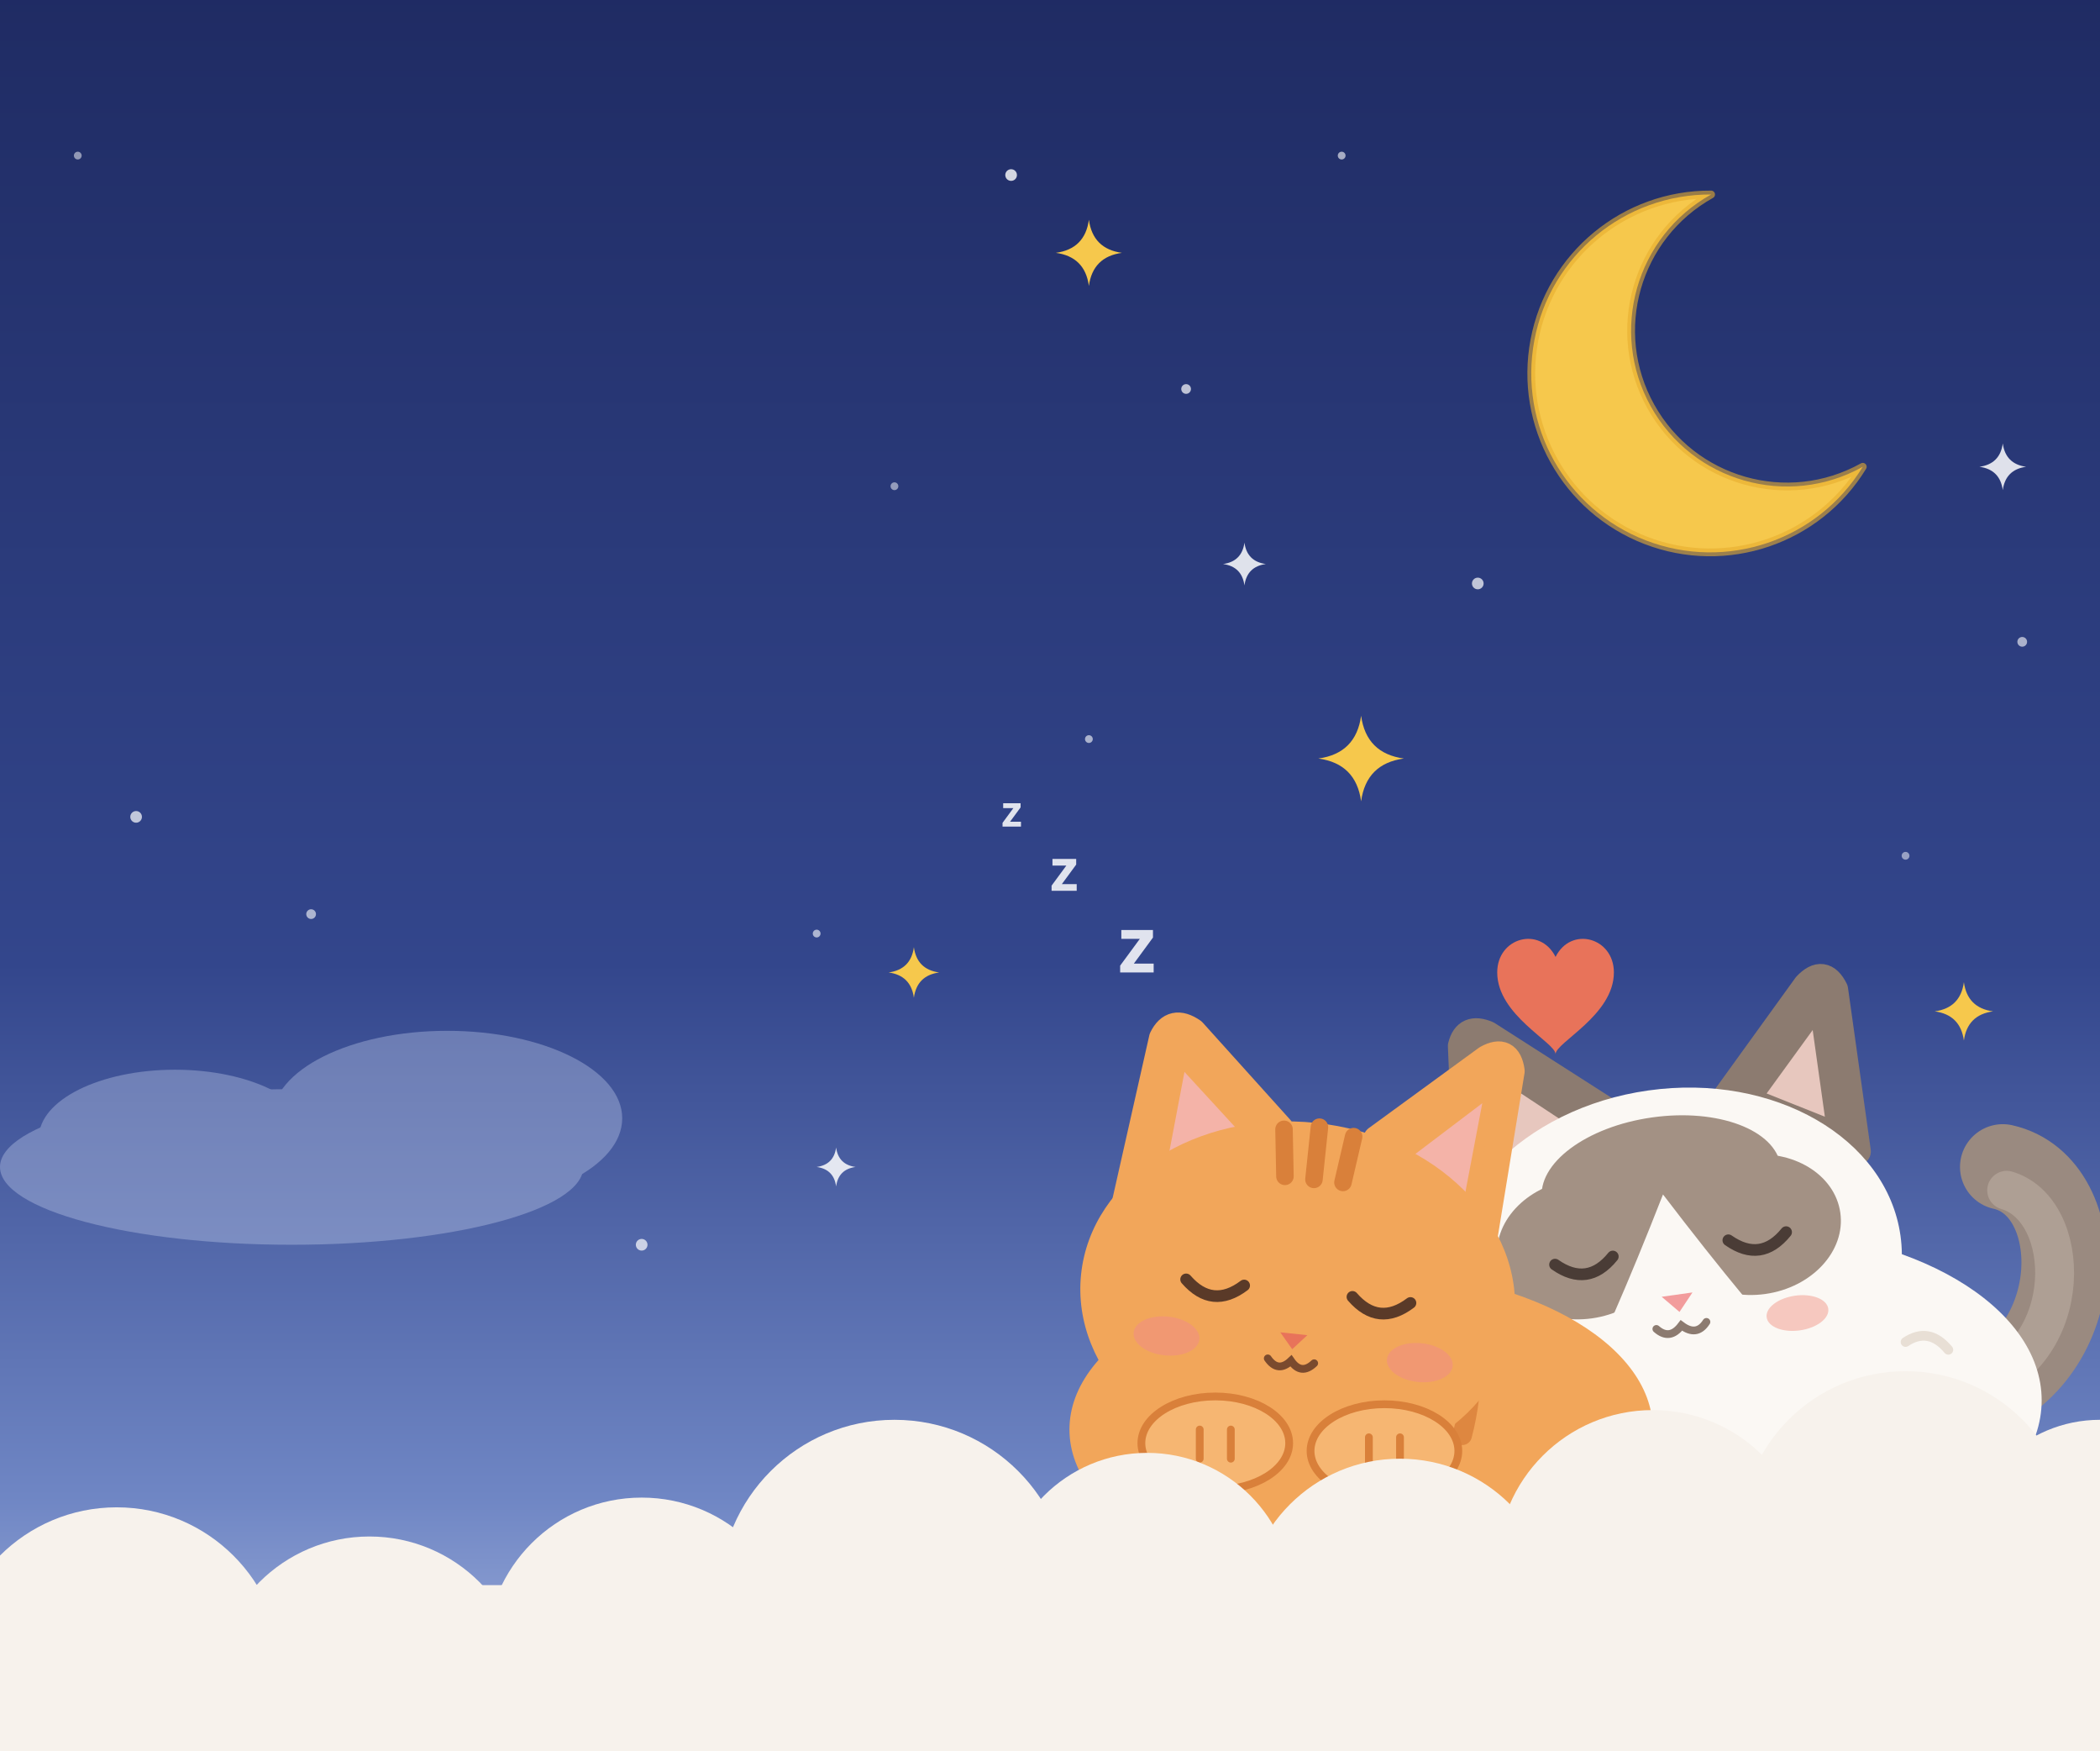
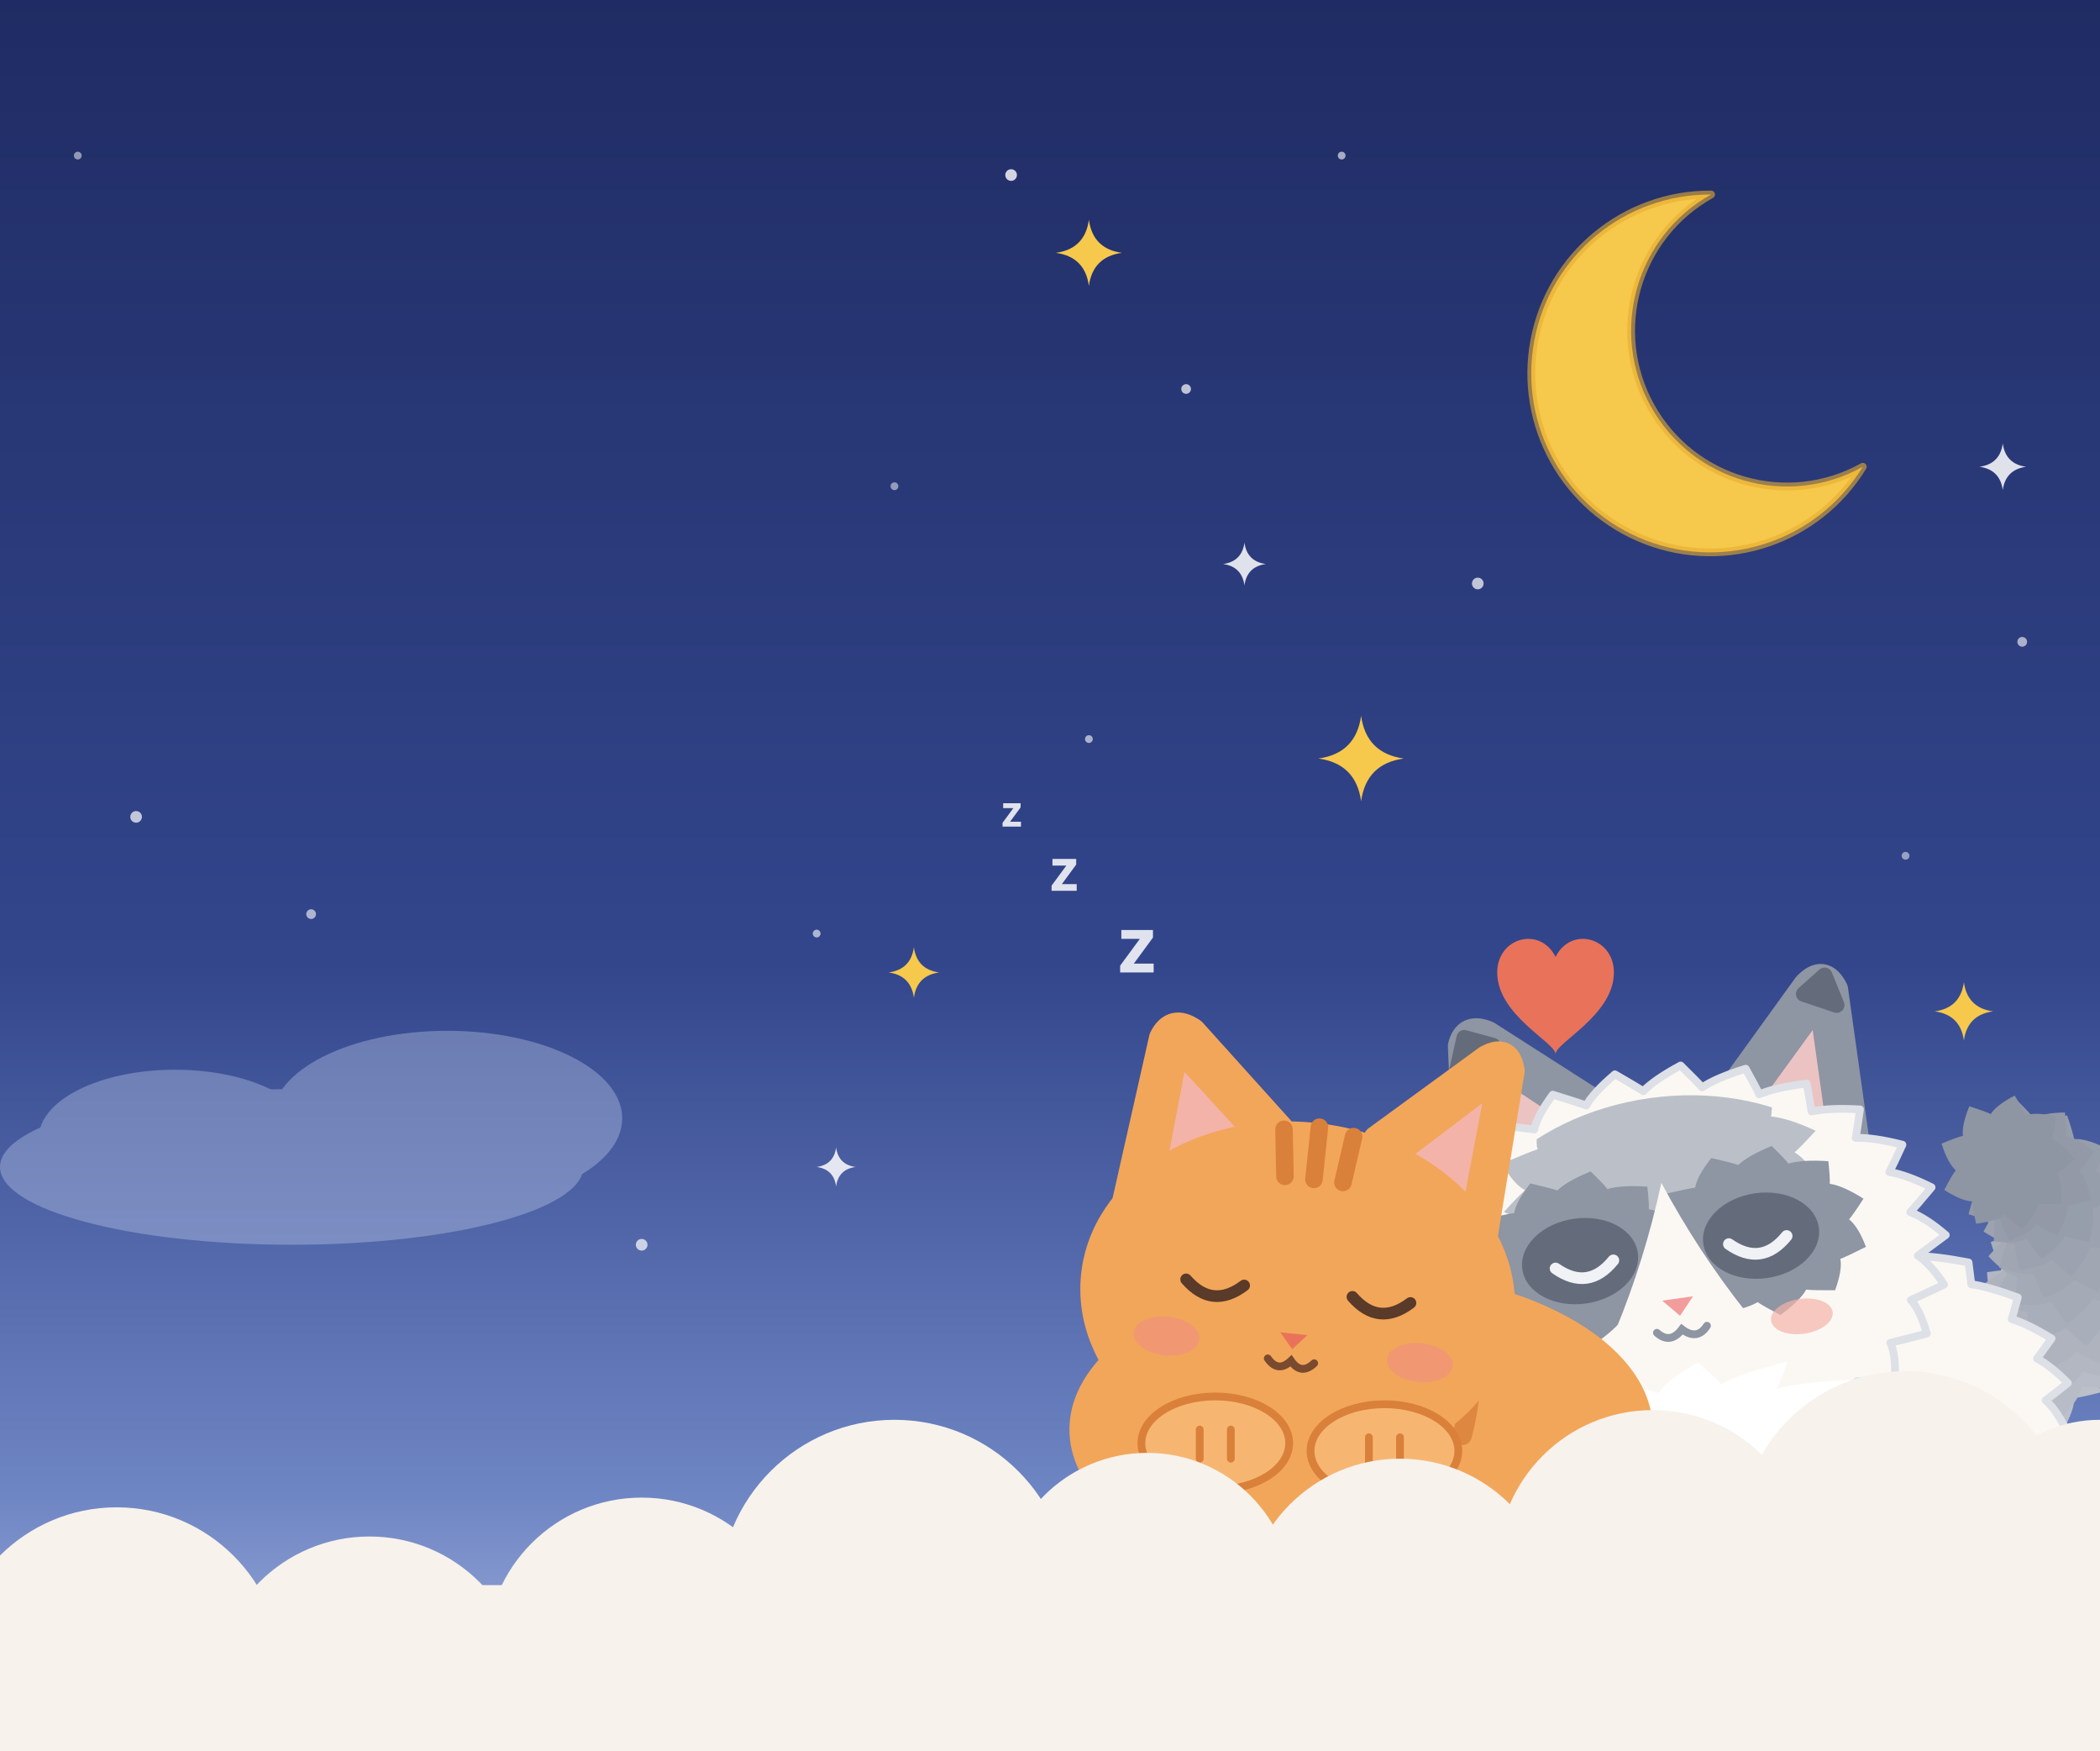
<svg xmlns="http://www.w3.org/2000/svg" width="1080" height="900" viewBox="0 0 1080 900">
  <defs>
    <linearGradient id="cielo" x1="0" y1="0" x2="0" y2="1">
      <stop offset="0" stop-color="#1F2B63" />
      <stop offset="0.55" stop-color="#33468C" />
      <stop offset="0.85" stop-color="#6F86C4" />
      <stop offset="1" stop-color="#A9B8E0" />
    </linearGradient>
    <radialGradient id="halo" cx="0.5" cy="0.5" r="0.5">
      <stop offset="0" stop-color="#FFF3C9" stop-opacity="0.18" />
      <stop offset="1" stop-color="#FFF3C9" stop-opacity="0" />
    </radialGradient>
    <symbol id="brillo" viewBox="-10 -10 20 20">
      <path d="M0 -10 Q1.2 -1.2 10 0 Q1.2 1.2 0 10 Q-1.2 1.2 -10 0 Q-1.2 -1.2 0 -10Z" />
    </symbol>
  </defs>
  <rect width="1080" height="900" fill="url(#cielo)" />
  <g fill="#FFFFFF">
    <circle cx="70" cy="420" r="3" opacity=".7" />
    <circle cx="160" cy="470" r="2.5" opacity=".6" />
    <circle cx="330" cy="640" r="3" opacity=".7" />
    <circle cx="420" cy="480" r="2" opacity=".6" />
    <circle cx="520" cy="90" r="3" opacity=".8" />
    <circle cx="610" cy="200" r="2.5" opacity=".7" />
    <circle cx="690" cy="80" r="2" opacity=".6" />
    <circle cx="760" cy="300" r="3" opacity=".7" />
    <circle cx="1040" cy="330" r="2.5" opacity=".6" />
    <circle cx="560" cy="380" r="2" opacity=".6" />
    <circle cx="980" cy="440" r="2" opacity=".5" />
    <circle cx="460" cy="250" r="2" opacity=".5" />
    <circle cx="40" cy="80" r="2" opacity=".5" />
  </g>
  <g fill="#F6C84C">
    <use href="#brillo" x="560" y="130" width="34" height="34" transform="translate(-17 -17)" />
    <use href="#brillo" x="700" y="390" width="44" height="44" transform="translate(-22 -22)" />
    <use href="#brillo" x="1010" y="520" width="30" height="30" transform="translate(-15 -15)" />
    <use href="#brillo" x="470" y="500" width="26" height="26" transform="translate(-13 -13)" />
  </g>
  <g fill="#FFFFFF" opacity=".85">
    <use href="#brillo" x="640" y="290" width="22" height="22" transform="translate(-11 -11)" />
    <use href="#brillo" x="1030" y="240" width="24" height="24" transform="translate(-12 -12)" />
    <use href="#brillo" x="430" y="600" width="20" height="20" transform="translate(-10 -10)" />
  </g>
  <path d="M880 100 A92 92 0 1 0 958 240 A74 74 0 1 1 880 100Z" fill="#F6C84C" />
  <path d="M880 100 A92 92 0 1 0 958 240 A74 74 0 1 1 880 100Z" fill="none" stroke="#E7AE2E" stroke-width="4" stroke-linejoin="round" opacity=".6" />
  <g fill="#C9D3F0" opacity=".35">
    <ellipse cx="150" cy="600" rx="150" ry="40" />
    <ellipse cx="230" cy="575" rx="90" ry="45" />
    <ellipse cx="90" cy="585" rx="70" ry="35" />
  </g>
  <g id="gatito-blanco">
-     <path d="M1010 720 C1075 700 1075 610 1030 600" fill="none" stroke="#9A8A80" stroke-width="44" stroke-linecap="round" />
-     <path d="M1018 712 C1068 694 1066 622 1032 612" fill="none" stroke="#B3A498" stroke-width="20" stroke-linecap="round" opacity=".8" />
-     <ellipse cx="900" cy="720" rx="150" ry="88" fill="#FBF8F4" />
-     <path d="M790 700 Q800 690 812 700 M980 690 Q992 682 1002 694" fill="none" stroke="#E8DFD5" stroke-width="5" stroke-linecap="round" />
+     <path d="M1028.7 724.0 Q1032.5 728.6 1034.4 739.9 Q1025.1 742.2 1022.0 742.4 Q1022.0 748.4 1016.1 758.3 Q1007.5 754.1 1005.0 752.3 Q1001.1 756.8 990.3 760.6 Q986.4 751.9 985.6 748.9 Q979.8 749.9 969.0 745.8 Q971.7 736.6 973.0 733.8 Q967.9 730.8 962.2 720.8 Q970.2 715.5 973.0 714.2 Q971.0 708.6 973.1 697.3 Q982.7 698.3 985.6 699.1 Q987.7 693.6 996.6 686.3 Q1003.2 693.2 1005.0 695.7 Q1010.1 692.8 1021.6 692.9 Q1022.3 702.5 1022.0 705.6 Q1027.8 706.6 1036.6 714.1 Q1030.9 721.8 1028.7 724.0Z" fill="#C9CDD5" />
+     <path d="M1046.0 724.2 Q1048.7 729.7 1047.9 741.6 Q1038.0 741.7 1034.8 741.2 Q1033.4 747.2 1025.2 755.8 Q1017.5 749.5 1015.4 747.1 Q1010.4 750.7 998.6 752.0 Q996.7 742.3 996.7 739.0 Q990.5 738.7 980.6 732.1 Q985.5 723.4 987.5 720.9 Q983.0 716.7 979.7 705.2 Q989.0 701.7 992.2 701.1 Q991.4 695.0 996.2 684.1 Q1005.6 687.4 1008.4 688.9 Q1011.8 683.8 1022.5 678.5 Q1027.6 687.1 1028.7 690.1 Q1034.7 688.3 1046.2 691.1 Q1044.6 701.0 1043.6 704.0 Q1049.2 706.4 1056.2 716.0 Q1048.7 722.5 1046.0 724.2Z" fill="#C4C9D1" />
+     <path d="M1058.6 722.5 Q1060.1 728.7 1056.5 740.4 Q1046.5 738.2 1043.5 736.9 Q1040.6 742.6 1030.4 749.2 Q1024.1 741.1 1022.6 738.2 Q1016.8 740.7 1004.6 739.2 Q1005.1 729.0 1005.8 725.8 Q999.7 724.0 991.3 715.0 Q998.2 707.5 1000.8 705.4 Q997.4 700.2 996.7 687.9 Q1006.9 686.6 1010.2 686.7 Q1010.9 680.4 1018.3 670.7 Q1026.9 676.1 1029.3 678.4 Q1034.0 674.0 1045.9 671.3 Q1049.0 681.0 1049.4 684.3 Q1055.7 683.9 1066.6 689.5 Q1062.7 698.9 1061.0 701.7 Q1066.1 705.5 1070.8 716.8 Q1061.8 721.5 1058.6 722.5Z" fill="#C0C4CD" />
+     <path d="M1066.8 718.8 Q1066.8 725.3 1060.5 736.1 Q1051.1 731.6 1048.4 729.6 Q1044.2 734.6 1032.4 738.8 Q1028.1 729.3 1027.3 726.0 Q1020.9 727.2 1009.2 722.8 Q1012.0 712.8 1013.4 709.7 Q1007.8 706.5 1001.6 695.6 Q1010.2 689.7 1013.3 688.3 Q1011.1 682.3 1013.3 670.0 Q1023.7 671.0 1027.0 671.9 Q1029.2 665.8 1038.8 657.8 Q1046.1 665.3 1048.0 668.0 Q1053.6 664.8 1066.1 664.8 Q1066.9 675.3 1066.6 678.6 Q1073.0 679.7 1082.5 687.8 Q1076.4 696.3 1074.0 698.7 Q1078.2 703.6 1080.3 715.9 Q1070.2 718.5 1066.8 718.8Z" fill="#BBC0C9" />
+     <path d="M1070.8 713.0 Q1069.3 719.4 1060.6 728.6 Q1052.3 721.9 1050.1 719.4 Q1044.8 723.3 1032.2 724.8 Q1030.2 714.4 1030.1 710.9 Q1023.5 710.6 1012.9 703.6 Q1018.0 694.3 1020.2 691.6 Q1015.4 687.1 1011.8 675.0 Q1021.7 671.1 1025.0 670.5 Q1024.2 663.9 1029.3 652.3 Q1039.3 655.7 1042.3 657.4 Q1045.9 651.9 1057.3 646.2 Q1062.8 655.3 1064.0 658.5 Q1070.3 656.5 1082.6 659.5 Q1081.0 670.0 1079.9 673.2 Q1085.9 675.8 1093.5 686.0 Q1085.5 693.0 1082.6 694.8 Q1085.6 700.6 1084.8 713.3 Q1074.2 713.5 1070.8 713.0Z" fill="#B7BCC6" />
+     <path d="M1071.0 705.0 Q1068.1 710.9 1057.4 717.9 Q1050.8 709.5 1049.2 706.5 Q1043.1 709.1 1030.4 707.6 Q1030.8 697.0 1031.5 693.6 Q1025.2 691.7 1016.4 682.4 Q1023.6 674.5 1026.3 672.4 Q1022.6 666.8 1021.9 654.1 Q1032.5 652.6 1035.9 652.7 Q1036.6 646.1 1044.3 635.9 Q1053.3 641.6 1055.9 643.9 Q1060.7 639.3 1073.1 636.3 Q1076.4 646.5 1076.9 649.9 Q1083.5 649.5 1094.9 655.2 Q1090.9 665.2 1089.1 668.1 Q1094.5 672.0 1099.5 683.7 Q1090.1 688.7 1086.8 689.8 Q1088.4 696.3 1084.7 708.5 Q1074.2 706.3 1071.0 705.0Z" fill="#B2B7C2" />
+     <path d="M1068.0 694.9 Q1063.8 700.0 1051.8 704.4 Q1047.3 694.7 1046.4 691.3 Q1039.9 692.5 1027.9 688.2 Q1030.7 677.9 1032.2 674.7 Q1026.4 671.5 1020.0 660.4 Q1028.8 654.3 1031.9 652.9 Q1029.6 646.6 1031.8 634.0 Q1042.5 635.0 1045.8 635.9 Q1048.0 629.7 1057.8 621.4 Q1065.3 629.0 1067.3 631.9 Q1073.0 628.5 1085.8 628.5 Q1086.7 639.2 1086.4 642.6 Q1092.9 643.7 1102.7 651.9 Q1096.5 660.6 1094.1 663.1 Q1098.4 668.1 1100.6 680.7 Q1090.3 683.4 1086.8 683.7 Q1086.9 690.3 1080.5 701.4 Q1070.8 696.8 1068.0 694.9Z" fill="#AEB3BE" />
+     <path d="M1062.4 682.8 Q1057.2 686.8 1044.6 688.4 Q1042.5 677.9 1042.4 674.5 Q1035.8 674.2 1025.1 667.3 Q1030.2 657.9 1032.3 655.2 Q1027.5 650.8 1023.8 638.6 Q1033.7 634.7 1037.1 634.0 Q1036.2 627.5 1041.2 615.8 Q1051.3 619.2 1054.3 620.8 Q1057.9 615.3 1069.2 609.5 Q1074.8 618.6 1076.0 621.8 Q1082.3 619.8 1094.7 622.7 Q1093.1 633.2 1092.0 636.5 Q1098.1 639.0 1105.7 649.2 Q1097.8 656.2 1094.8 658.0 Q1097.9 663.9 1097.2 676.5 Q1086.5 676.8 1083.2 676.3 Q1081.7 682.8 1073.0 692.0 Q1064.7 685.4 1062.4 682.8Z" fill="#A9AFBA" />
+     <path d="M1054.9 669.3 Q1048.9 671.9 1036.5 670.6 Q1036.8 660.1 1037.5 656.8 Q1031.2 655.0 1022.6 645.9 Q1029.6 638.1 1032.2 636.0 Q1028.6 630.6 1027.8 618.1 Q1038.2 616.6 1041.5 616.7 Q1042.2 610.2 1049.6 600.1 Q1058.5 605.6 1061.1 607.9 Q1065.7 603.4 1077.9 600.4 Q1081.2 610.4 1081.7 613.7 Q1088.2 613.3 1099.4 618.8 Q1095.5 628.6 1093.8 631.4 Q1099.0 635.3 1104.0 646.7 Q1094.8 651.7 1091.6 652.8 Q1093.2 659.1 1089.7 671.1 Q1079.4 669.0 1076.2 667.7 Q1073.4 673.6 1063.0 680.5 Q1056.5 672.3 1054.9 669.3Z" fill="#A5ABB6" />
+     <path d="M1046.0 654.8 Q1039.7 656.0 1028.2 651.8 Q1030.8 641.9 1032.2 638.9 Q1026.6 635.8 1020.4 625.2 Q1028.8 619.3 1031.8 617.9 Q1029.6 612.0 1031.6 599.9 Q1041.8 600.8 1045.0 601.6 Q1047.1 595.6 1056.5 587.6 Q1063.7 594.9 1065.7 597.6 Q1071.1 594.3 1083.4 594.3 Q1084.3 604.5 1084.0 607.8 Q1090.3 608.8 1099.8 616.6 Q1093.9 625.0 1091.5 627.4 Q1095.7 632.2 1097.9 644.3 Q1088.0 646.9 1084.7 647.2 Q1084.8 653.6 1078.7 664.3 Q1069.4 659.9 1066.7 658.0 Q1062.7 663.0 1051.2 667.3 Q1046.8 658.0 1046.0 654.8Z" fill="#A0A6B2" />
+     <path d="M1036.3 639.9 Q1030.1 639.7 1020.1 633.2 Q1024.8 624.4 1026.8 621.9 Q1022.2 617.7 1018.7 606.3 Q1027.9 602.6 1031.1 601.9 Q1030.3 595.8 1034.9 584.8 Q1044.4 587.9 1047.2 589.4 Q1050.5 584.2 1061.2 578.7 Q1066.4 587.2 1067.6 590.2 Q1073.5 588.3 1085.2 590.9 Q1083.8 600.8 1082.8 603.9 Q1088.5 606.3 1095.7 615.8 Q1088.3 622.4 1085.5 624.1 Q1088.4 629.6 1087.8 641.5 Q1077.8 641.9 1074.6 641.4 Q1073.3 647.5 1065.2 656.2 Q1057.4 650.1 1055.2 647.7 Q1050.3 651.4 1038.4 652.9 Q1036.4 643.2 1036.3 639.9Z" fill="#9CA2AF" />
+     <path d="M1026.2 625.6 Q1020.4 624.0 1012.4 615.7 Q1018.8 608.4 1021.2 606.5 Q1017.9 601.5 1017.1 590.0 Q1026.6 588.6 1029.7 588.7 Q1030.3 582.7 1037.1 573.4 Q1045.3 578.4 1047.7 580.4 Q1052.0 576.3 1063.1 573.5 Q1066.2 582.6 1066.7 585.7 Q1072.7 585.2 1083.0 590.3 Q1079.5 599.3 1077.9 602.0 Q1082.8 605.4 1087.5 616.0 Q1079.0 620.6 1076.0 621.6 Q1077.5 627.4 1074.3 638.5 Q1064.9 636.6 1062.0 635.5 Q1059.4 640.9 1049.8 647.3 Q1043.8 639.8 1042.3 637.0 Q1036.8 639.5 1025.4 638.3 Q1025.6 628.6 1026.2 625.6Z" fill="#979EAB" />
+     <path d="M1016.0 612.6 Q1011.0 609.8 1005.3 600.3 Q1012.9 594.9 1015.6 593.6 Q1013.5 588.3 1015.3 577.3 Q1024.5 578.1 1027.4 578.8 Q1029.3 573.4 1037.7 566.1 Q1044.3 572.6 1046.0 575.1 Q1050.9 572.1 1062.0 572.0 Q1062.9 581.2 1062.6 584.2 Q1068.3 585.1 1076.9 592.1 Q1071.6 599.7 1069.5 601.8 Q1073.3 606.2 1075.4 617.1 Q1066.4 619.5 1063.5 619.8 Q1063.6 625.5 1058.2 635.2 Q1049.7 631.4 1047.3 629.7 Q1043.7 634.1 1033.3 638.1 Q1029.3 629.7 1028.5 626.8 Q1022.9 627.9 1012.4 624.3 Q1014.8 615.3 1016.0 612.6Z" fill="#9399A7" />
+     <path d="M1005.8 601.7 Q1001.7 598.1 998.5 588.0 Q1006.7 584.6 1009.5 584.0 Q1008.8 578.6 1012.8 568.8 Q1021.2 571.5 1023.8 572.8 Q1026.7 568.2 1036.1 563.3 Q1040.8 570.8 1041.9 573.4 Q1047.1 571.7 1057.4 574.0 Q1056.2 582.8 1055.3 585.5 Q1060.4 587.6 1066.9 596.0 Q1060.3 601.9 1057.9 603.5 Q1060.5 608.3 1060.0 618.9 Q1051.2 619.2 1048.3 618.8 Q1047.2 624.2 1040.0 632.0 Q1033.1 626.6 1031.1 624.5 Q1026.8 627.8 1016.3 629.2 Q1014.4 620.6 1014.3 617.7 Q1008.8 617.5 999.9 611.8 Q1004.0 604.0 1005.8 601.7Z" fill="#8E95A3" />
+     <path d="M1052.0 720.0 Q1057.3 724.5 1062.3 734.5 Q1051.4 739.8 1047.6 741.5 Q1050.9 746.7 1051.7 757.1 Q1039.0 760.7 1034.6 761.8 Q1035.7 767.3 1032.3 777.5 Q1018.5 779.2 1013.8 779.7 Q1012.7 785.1 1005.2 794.6 Q991.1 794.3 986.3 794.1 Q983.1 799.2 972.0 807.3 Q958.5 805.0 953.9 804.2 Q948.7 808.7 934.6 815.0 Q922.4 810.8 918.3 809.3 Q911.4 813.0 895.2 817.2 Q885.0 811.4 881.7 809.3 Q873.5 811.9 856.1 813.7 Q848.5 806.6 846.1 804.2 Q837.1 805.5 819.5 804.7 Q815.0 796.8 813.7 794.1 Q804.4 794.1 787.6 790.9 Q786.5 782.5 786.2 779.7 Q777.2 778.4 762.3 772.9 Q764.5 764.6 765.4 761.8 Q757.2 759.3 744.9 751.8 Q750.4 744.1 752.4 741.5 Q745.5 737.9 736.5 728.9 Q745.0 722.2 748.0 720.0 Q742.7 715.5 737.7 705.5 Q748.6 700.2 752.4 698.5 Q749.1 693.3 748.3 682.9 Q761.0 679.3 765.4 678.2 Q764.3 672.7 767.7 662.5 Q781.5 660.8 786.2 660.3 Q787.3 654.9 794.8 645.4 Q808.9 645.7 813.7 645.9 Q816.9 640.8 828.0 632.7 Q841.5 635.0 846.1 635.8 Q851.3 631.3 865.4 625.0 Q877.6 629.2 881.7 630.7 Q888.6 627.0 904.8 622.8 Q915.0 628.6 918.3 630.7 Q926.5 628.1 943.9 626.3 Q951.5 633.4 953.9 635.8 Q962.9 634.5 980.5 635.3 Q985.0 643.2 986.3 645.9 Q995.6 645.9 1012.4 649.1 Q1013.5 657.5 1013.8 660.3 Q1022.8 661.6 1037.7 667.1 Q1035.5 675.4 1034.6 678.2 Q1042.8 680.7 1055.1 688.2 Q1049.6 695.9 1047.6 698.5 Q1054.5 702.1 1063.5 711.1 Q1055.0 717.8 1052.0 720.0Z" fill="#FBF8F4" stroke="#DDE0E6" stroke-width="4" stroke-linejoin="round" />
    <g transform="rotate(-8 830 650)">
-       <path d="M760 610 L768 528 Q772 518 782 524 L838 572Z" fill="#8C7B70" stroke="#8C7B70" stroke-width="14" stroke-linejoin="round" />
-       <path d="M900 572 L948 522 Q958 514 962 526 L962 610Z" fill="#8C7B70" stroke="#8C7B70" stroke-width="14" stroke-linejoin="round" />
-       <path d="M778 590 L782 545 L816 575Z" fill="#E7C7BE" />
-       <path d="M920 574 L948 545 L948 590Z" fill="#E7C7BE" />
-       <ellipse cx="860" cy="656" rx="118" ry="92" fill="#FBF8F4" />
-       <ellipse cx="815" cy="640" rx="44" ry="36" fill="#A39184" />
-       <ellipse cx="905" cy="640" rx="44" ry="36" fill="#A39184" />
-       <ellipse cx="860" cy="612" rx="62" ry="34" fill="#A39184" />
-       <path d="M860 618 Q842 650 826 676 Q860 700 894 676 Q878 650 860 618Z" fill="#FBF8F4" />
-       <path d="M800 646 Q815 660 830 646" fill="none" stroke="#4A3C36" stroke-width="6" stroke-linecap="round" />
-       <path d="M890 646 Q905 660 920 646" fill="none" stroke="#4A3C36" stroke-width="6" stroke-linecap="round" />
-       <ellipse cx="800" cy="688" rx="16" ry="9" fill="#F4B3A8" opacity=".7" />
-       <ellipse cx="920" cy="688" rx="16" ry="9" fill="#F4B3A8" opacity=".7" />
-       <path d="M852 670 L868 670 L860 679Z" fill="#F29C9C" />
-       <path d="M847 686 Q853 693 860 686 Q867 693 873 686" fill="none" stroke="#8C7B70" stroke-width="4" stroke-linecap="round" />
+       <path d="M760 610 L768 528 Q772 518 782 524 L838 572Z" fill="#8E95A3" stroke="#8E95A3" stroke-width="14" stroke-linejoin="round" />
+       <path d="M900 572 L948 522 Q958 514 962 526 L962 610Z" fill="#8E95A3" stroke="#8E95A3" stroke-width="14" stroke-linejoin="round" />
+       <path d="M764 540 L770 524 L784 530Z" fill="#646B7A" stroke="#646B7A" stroke-width="8" stroke-linejoin="round" />
+       <path d="M946 526 L958 518 L962 534Z" fill="#646B7A" stroke="#646B7A" stroke-width="8" stroke-linejoin="round" />
+       <path d="M778 590 L782 545 L816 575Z" fill="#EBC3C3" />
+       <path d="M920 574 L948 545 L948 590Z" fill="#EBC3C3" />
+       <path d="M985.4 667.4 Q991.3 672.6 996.7 684.0 Q983.3 688.2 978.7 689.5 Q982.8 695.7 984.4 707.7 Q970.0 709.4 965.2 709.8 Q967.2 716.5 964.9 728.5 Q950.3 727.5 945.5 727.0 Q945.3 733.9 939.2 745.1 Q925.4 741.6 920.9 740.3 Q918.5 747.0 909.0 756.7 Q896.7 750.9 892.7 748.8 Q888.2 754.8 875.9 762.6 Q865.8 754.7 862.6 752.0 Q856.3 757.0 841.8 762.4 Q834.6 753.0 832.4 749.7 Q824.7 753.5 808.9 756.1 Q804.9 745.7 803.8 742.1 Q795.1 744.4 778.9 744.2 Q778.4 733.3 778.4 729.6 Q769.2 730.3 753.6 727.2 Q756.6 716.5 757.8 713.0 Q748.7 712.0 734.5 706.2 Q740.8 696.4 743.1 693.2 Q734.6 690.6 722.7 682.4 Q732.0 674.0 735.3 671.3 Q727.8 667.2 718.9 657.1 Q730.6 650.7 734.6 648.6 Q728.7 643.4 723.3 632.0 Q736.7 627.8 741.3 626.5 Q737.2 620.3 735.6 608.3 Q750.0 606.6 754.8 606.2 Q752.8 599.5 755.1 587.5 Q769.7 588.5 774.5 589.0 Q774.7 582.1 780.8 570.9 Q794.6 574.4 799.1 575.7 Q801.5 569.0 811.0 559.3 Q823.3 565.1 827.3 567.2 Q831.8 561.2 844.1 553.4 Q854.2 561.3 857.4 564.0 Q863.7 559.0 878.2 553.6 Q885.4 563.0 887.6 566.3 Q895.3 562.5 911.1 559.9 Q915.1 570.3 916.2 573.9 Q924.9 571.6 941.1 571.8 Q941.6 582.7 941.6 586.4 Q950.8 585.7 966.4 588.8 Q963.4 599.5 962.2 603.0 Q971.3 604.0 985.5 609.8 Q979.2 619.6 976.9 622.8 Q985.4 625.4 997.3 633.6 Q988.0 642.0 984.7 644.7 Q992.2 648.8 1001.1 658.9 Q989.4 665.3 985.4 667.4Z" fill="#FBF8F4" stroke="#DDE0E6" stroke-width="4" stroke-linejoin="round" />
+       <path d="M919.9 748.2 Q931.0 752.5 937.6 761.9 Q911.9 760.0 903.9 758.9 Q907.9 764.8 901.5 774.2 Q881.7 767.7 876.2 765.2 Q872.0 771.0 854.3 777.9 Q845.6 768.4 844.1 765.2 Q832.9 769.5 808.7 772.0 Q813.4 762.1 816.2 759.0 Q801.1 760.5 776.8 758.1 Q793.7 750.4 800.1 748.3 Q785.0 746.7 767.2 739.8 Q791.7 736.4 800.1 735.8 Q789.0 731.5 782.4 722.1 Q808.1 724.0 816.1 725.1 Q812.1 719.2 818.5 709.8 Q838.3 716.3 843.8 718.8 Q848.0 713.0 865.7 706.1 Q874.4 715.6 875.9 718.8 Q887.1 714.5 911.3 712.0 Q906.6 721.9 903.8 725.0 Q918.9 723.5 943.2 725.9 Q926.3 733.6 919.9 735.7 Q935.0 737.3 952.8 744.2 Q928.3 747.6 919.9 748.2Z" fill="#FFFFFF" />
+       <clipPath id="cara-ragdoll">
+         <ellipse cx="860" cy="656" rx="116" ry="88" />
+       </clipPath>
+       <g clip-path="url(#cara-ragdoll)">
+         <path d="M930.0 606.0 Q935.9 610.6 939.6 621.3 Q925.5 625.1 920.6 626.0 Q921.7 631.6 915.6 642.0 Q900.0 641.2 895.0 640.6 Q891.0 645.8 876.6 653.1 Q863.8 647.9 860.0 646.0 Q852.0 649.4 833.2 651.5 Q826.6 643.4 825.0 640.6 Q815.2 641.3 797.0 637.7 Q798.4 628.9 799.4 626.0 Q790.3 623.7 777.7 615.5 Q786.6 608.2 790.0 606.0 Q784.1 601.4 780.4 590.7 Q794.5 586.9 799.4 586.0 Q798.3 580.4 804.4 570.0 Q820.0 570.8 825.0 571.4 Q829.0 566.2 843.4 558.9 Q856.2 564.1 860.0 566.0 Q868.0 562.6 886.8 560.5 Q893.4 568.6 895.0 571.4 Q904.8 570.7 923.0 574.3 Q921.6 583.1 920.6 586.0 Q929.7 588.3 942.3 596.5 Q933.4 603.8 930.0 606.0Z" fill="#BBC0C8" />
+         <path d="M859.0 644.0 Q863.2 648.5 865.6 659.2 Q855.3 662.7 851.7 663.5 Q852.1 669.0 846.8 679.1 Q835.6 677.6 832.1 676.7 Q828.6 681.6 817.2 687.8 Q808.8 681.8 806.5 679.6 Q800.1 682.3 786.2 682.6 Q783.4 674.1 782.9 671.2 Q775.8 670.8 763.8 665.2 Q767.3 656.8 768.9 654.1 Q763.2 650.7 757.0 641.0 Q765.7 635.4 768.9 633.9 Q766.4 628.6 768.0 617.8 Q779.2 616.8 782.9 616.8 Q784.5 611.3 793.2 602.9 Q803.4 606.8 806.5 608.4 Q811.6 604.5 824.8 601.1 Q830.6 608.6 832.1 611.3 Q839.1 610.1 852.6 612.9 Q852.3 621.7 851.7 624.5 Q858.4 626.5 867.8 634.5 Q861.5 641.8 859.0 644.0Z" fill="#8E95A3" />
+         <path d="M953.0 644.0 Q957.2 648.5 959.6 659.2 Q949.3 662.7 945.7 663.5 Q946.1 669.0 940.8 679.1 Q929.6 677.6 926.1 676.7 Q922.6 681.6 911.2 687.8 Q902.8 681.8 900.5 679.6 Q894.1 682.3 880.2 682.6 Q877.4 674.1 876.9 671.2 Q869.8 670.8 857.8 665.2 Q861.3 656.8 862.9 654.1 Q857.2 650.7 851.0 641.0 Q859.7 635.4 862.9 633.9 Q860.4 628.6 862.0 617.8 Q873.2 616.8 876.9 616.8 Q878.5 611.3 887.2 602.9 Q897.4 606.8 900.5 608.4 Q905.6 604.5 918.8 601.1 Q924.6 608.6 926.1 611.3 Q933.1 610.1 946.6 612.9 Q946.3 621.7 945.7 624.5 Q952.4 626.5 961.8 634.5 Q955.5 641.8 953.0 644.0Z" fill="#8E95A3" />
+         <ellipse cx="813" cy="646" rx="30" ry="22" fill="#646B7A" />
+         <ellipse cx="907" cy="646" rx="30" ry="22" fill="#646B7A" />
+         <path d="M860 612 Q846 650 826 684 Q860 708 894 684 Q874 650 860 612Z" fill="#FBF8F4" />
+       </g>
+       <path d="M800 648 Q815 662 830 648" fill="none" stroke="#F1F2F6" stroke-width="6" stroke-linecap="round" />
+       <path d="M890 648 Q905 662 920 648" fill="none" stroke="#F1F2F6" stroke-width="6" stroke-linecap="round" />
+       <ellipse cx="798" cy="690" rx="16" ry="9" fill="#F4B3A8" opacity=".7" />
+       <ellipse cx="922" cy="690" rx="16" ry="9" fill="#F4B3A8" opacity=".7" />
+       <path d="M852 672 L868 672 L860 681Z" fill="#F29C9C" />
+       <path d="M847 688 Q853 695 860 688 Q867 695 873 688" fill="none" stroke="#8E95A3" stroke-width="4" stroke-linecap="round" />
    </g>
  </g>
  <g id="gatito-naranja">
    <ellipse cx="700" cy="735" rx="150" ry="82" fill="#F2A65A" />
    <path d="M700 660 Q712 700 700 735 M750 662 Q762 700 752 738" fill="none" stroke="#D9803A" stroke-width="10" stroke-linecap="round" opacity=".8" />
    <g transform="rotate(6 650 660)">
      <path d="M575 625 L585 540 Q589 529 600 535 L650 580Z" fill="#F2A65A" stroke="#F2A65A" stroke-width="14" stroke-linejoin="round" />
      <path d="M700 580 L752 533 Q762 526 765 538 L760 625Z" fill="#F2A65A" stroke="#F2A65A" stroke-width="14" stroke-linejoin="round" />
      <path d="M594 604 L598 556 L632 586Z" fill="#F4B3A8" />
      <path d="M720 586 L752 556 L748 604Z" fill="#F4B3A8" />
      <ellipse cx="668" cy="665" rx="112" ry="90" fill="#F2A65A" />
      <g stroke="#D9803A" stroke-width="9" stroke-linecap="round">
        <line x1="652" y1="580" x2="655" y2="604" />
        <line x1="670" y1="577" x2="670" y2="604" />
        <line x1="688" y1="580" x2="685" y2="604" />
      </g>
      <path d="M610 662 Q625 676 640 662" fill="none" stroke="#5A3A28" stroke-width="6" stroke-linecap="round" />
      <path d="M696 662 Q711 676 726 662" fill="none" stroke="#5A3A28" stroke-width="6" stroke-linecap="round" />
      <ellipse cx="603" cy="692" rx="17" ry="10" fill="#F08A8A" opacity=".5" />
      <ellipse cx="734" cy="692" rx="17" ry="10" fill="#F08A8A" opacity=".5" />
      <path d="M661 684 L675 684 L668 692Z" fill="#E8735A" />
      <path d="M656 698 Q662 705 668 698 Q674 705 680 698" fill="none" stroke="#7A4A2E" stroke-width="4" stroke-linecap="round" />
    </g>
    <ellipse cx="625" cy="742" rx="38" ry="24" fill="#F6B672" stroke="#D9803A" stroke-width="4" />
    <ellipse cx="712" cy="746" rx="38" ry="24" fill="#F6B672" stroke="#D9803A" stroke-width="4" />
    <g stroke="#D9803A" stroke-width="4" stroke-linecap="round">
      <line x1="617" y1="735" x2="617" y2="750" />
      <line x1="633" y1="735" x2="633" y2="750" />
      <line x1="704" y1="739" x2="704" y2="754" />
      <line x1="720" y1="739" x2="720" y2="754" />
    </g>
  </g>
  <path d="M770 500 C770 482 792 476 800 492 C808 476 830 482 830 500 C830 522 800 536 800 542 C800 536 770 522 770 500Z" fill="#E8735A" />
  <g fill="#FFFFFF" opacity=".85" font-family="Comic Sans MS, Chalkboard, sans-serif" font-weight="700">
    <text x="575" y="500" font-size="40">z</text>
    <text x="540" y="458" font-size="30">z</text>
    <text x="515" y="425" font-size="22">z</text>
  </g>
  <g fill="#F7F2EC">
    <circle cx="460" cy="820" r="90" />
    <circle cx="590" cy="822" r="75" />
    <circle cx="720" cy="830" r="80" />
    <circle cx="850" cy="805" r="80" />
    <circle cx="980" cy="790" r="85" />
    <circle cx="1080" cy="800" r="70" />
    <circle cx="330" cy="850" r="80" />
    <circle cx="190" cy="870" r="80" />
    <circle cx="60" cy="860" r="85" />
    <rect x="0" y="815" width="1080" height="90" />
  </g>
  <g fill="#E9E1D6" opacity=".7">
  </g>
</svg>
